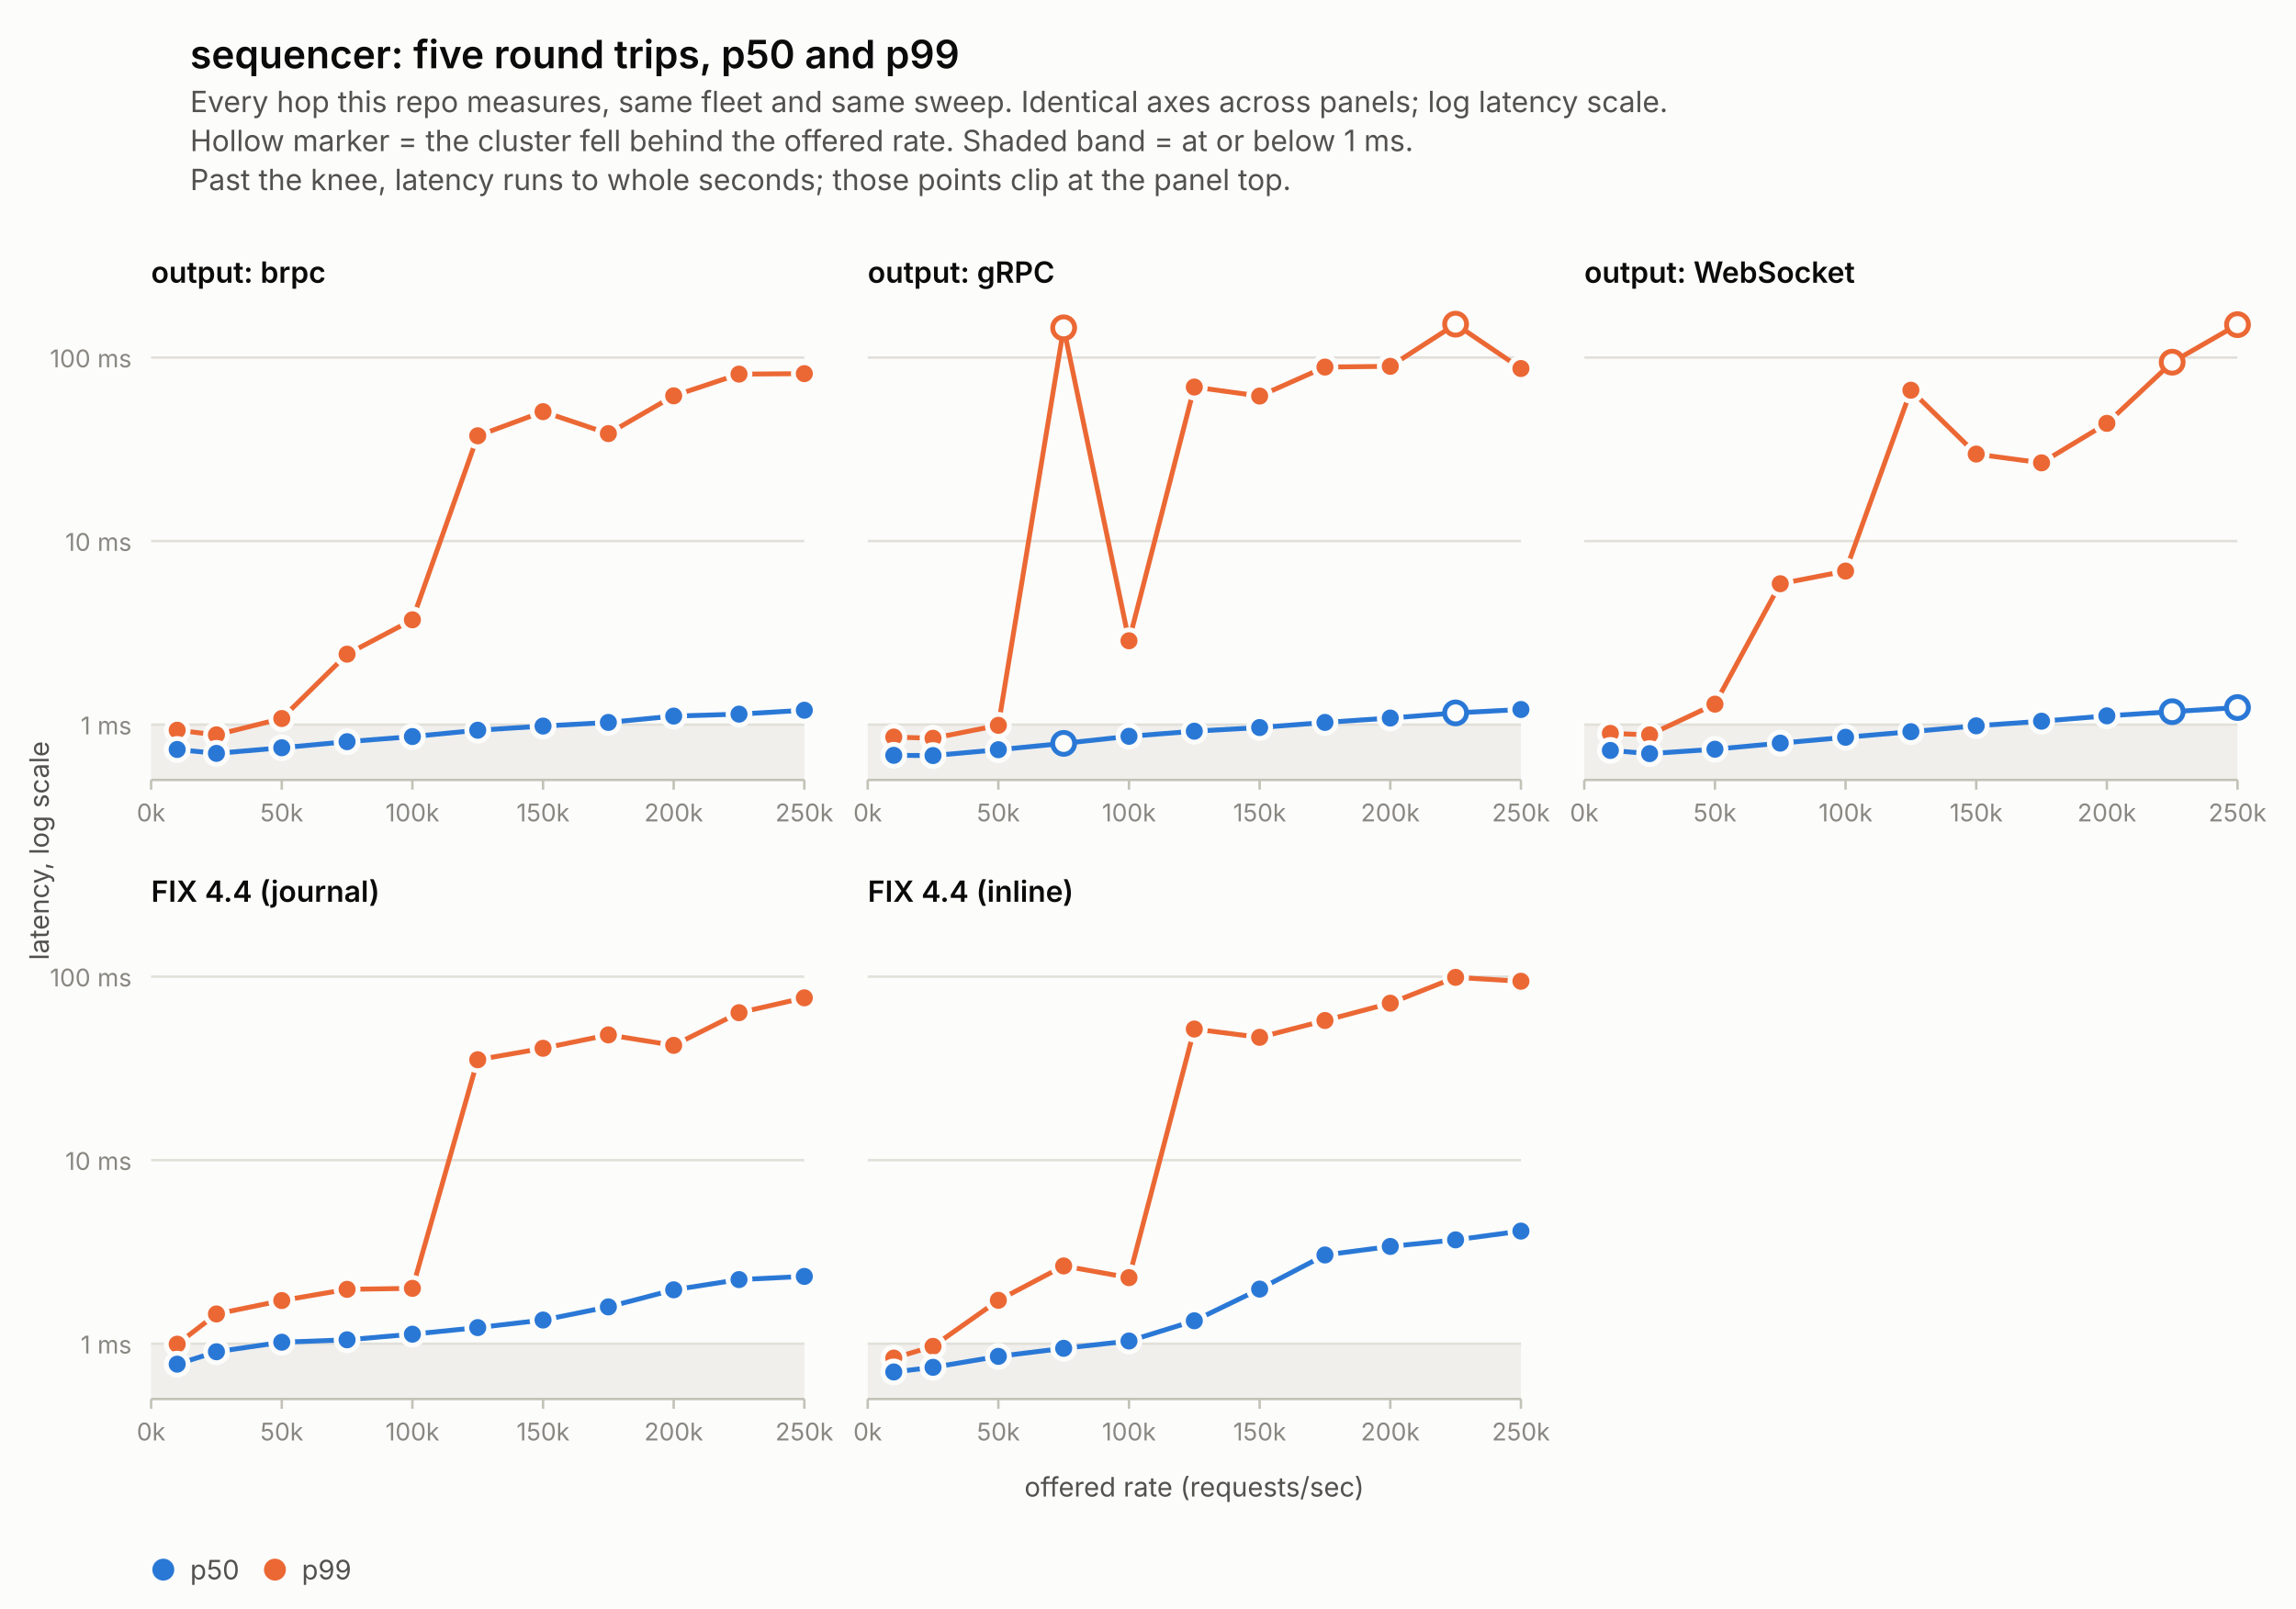
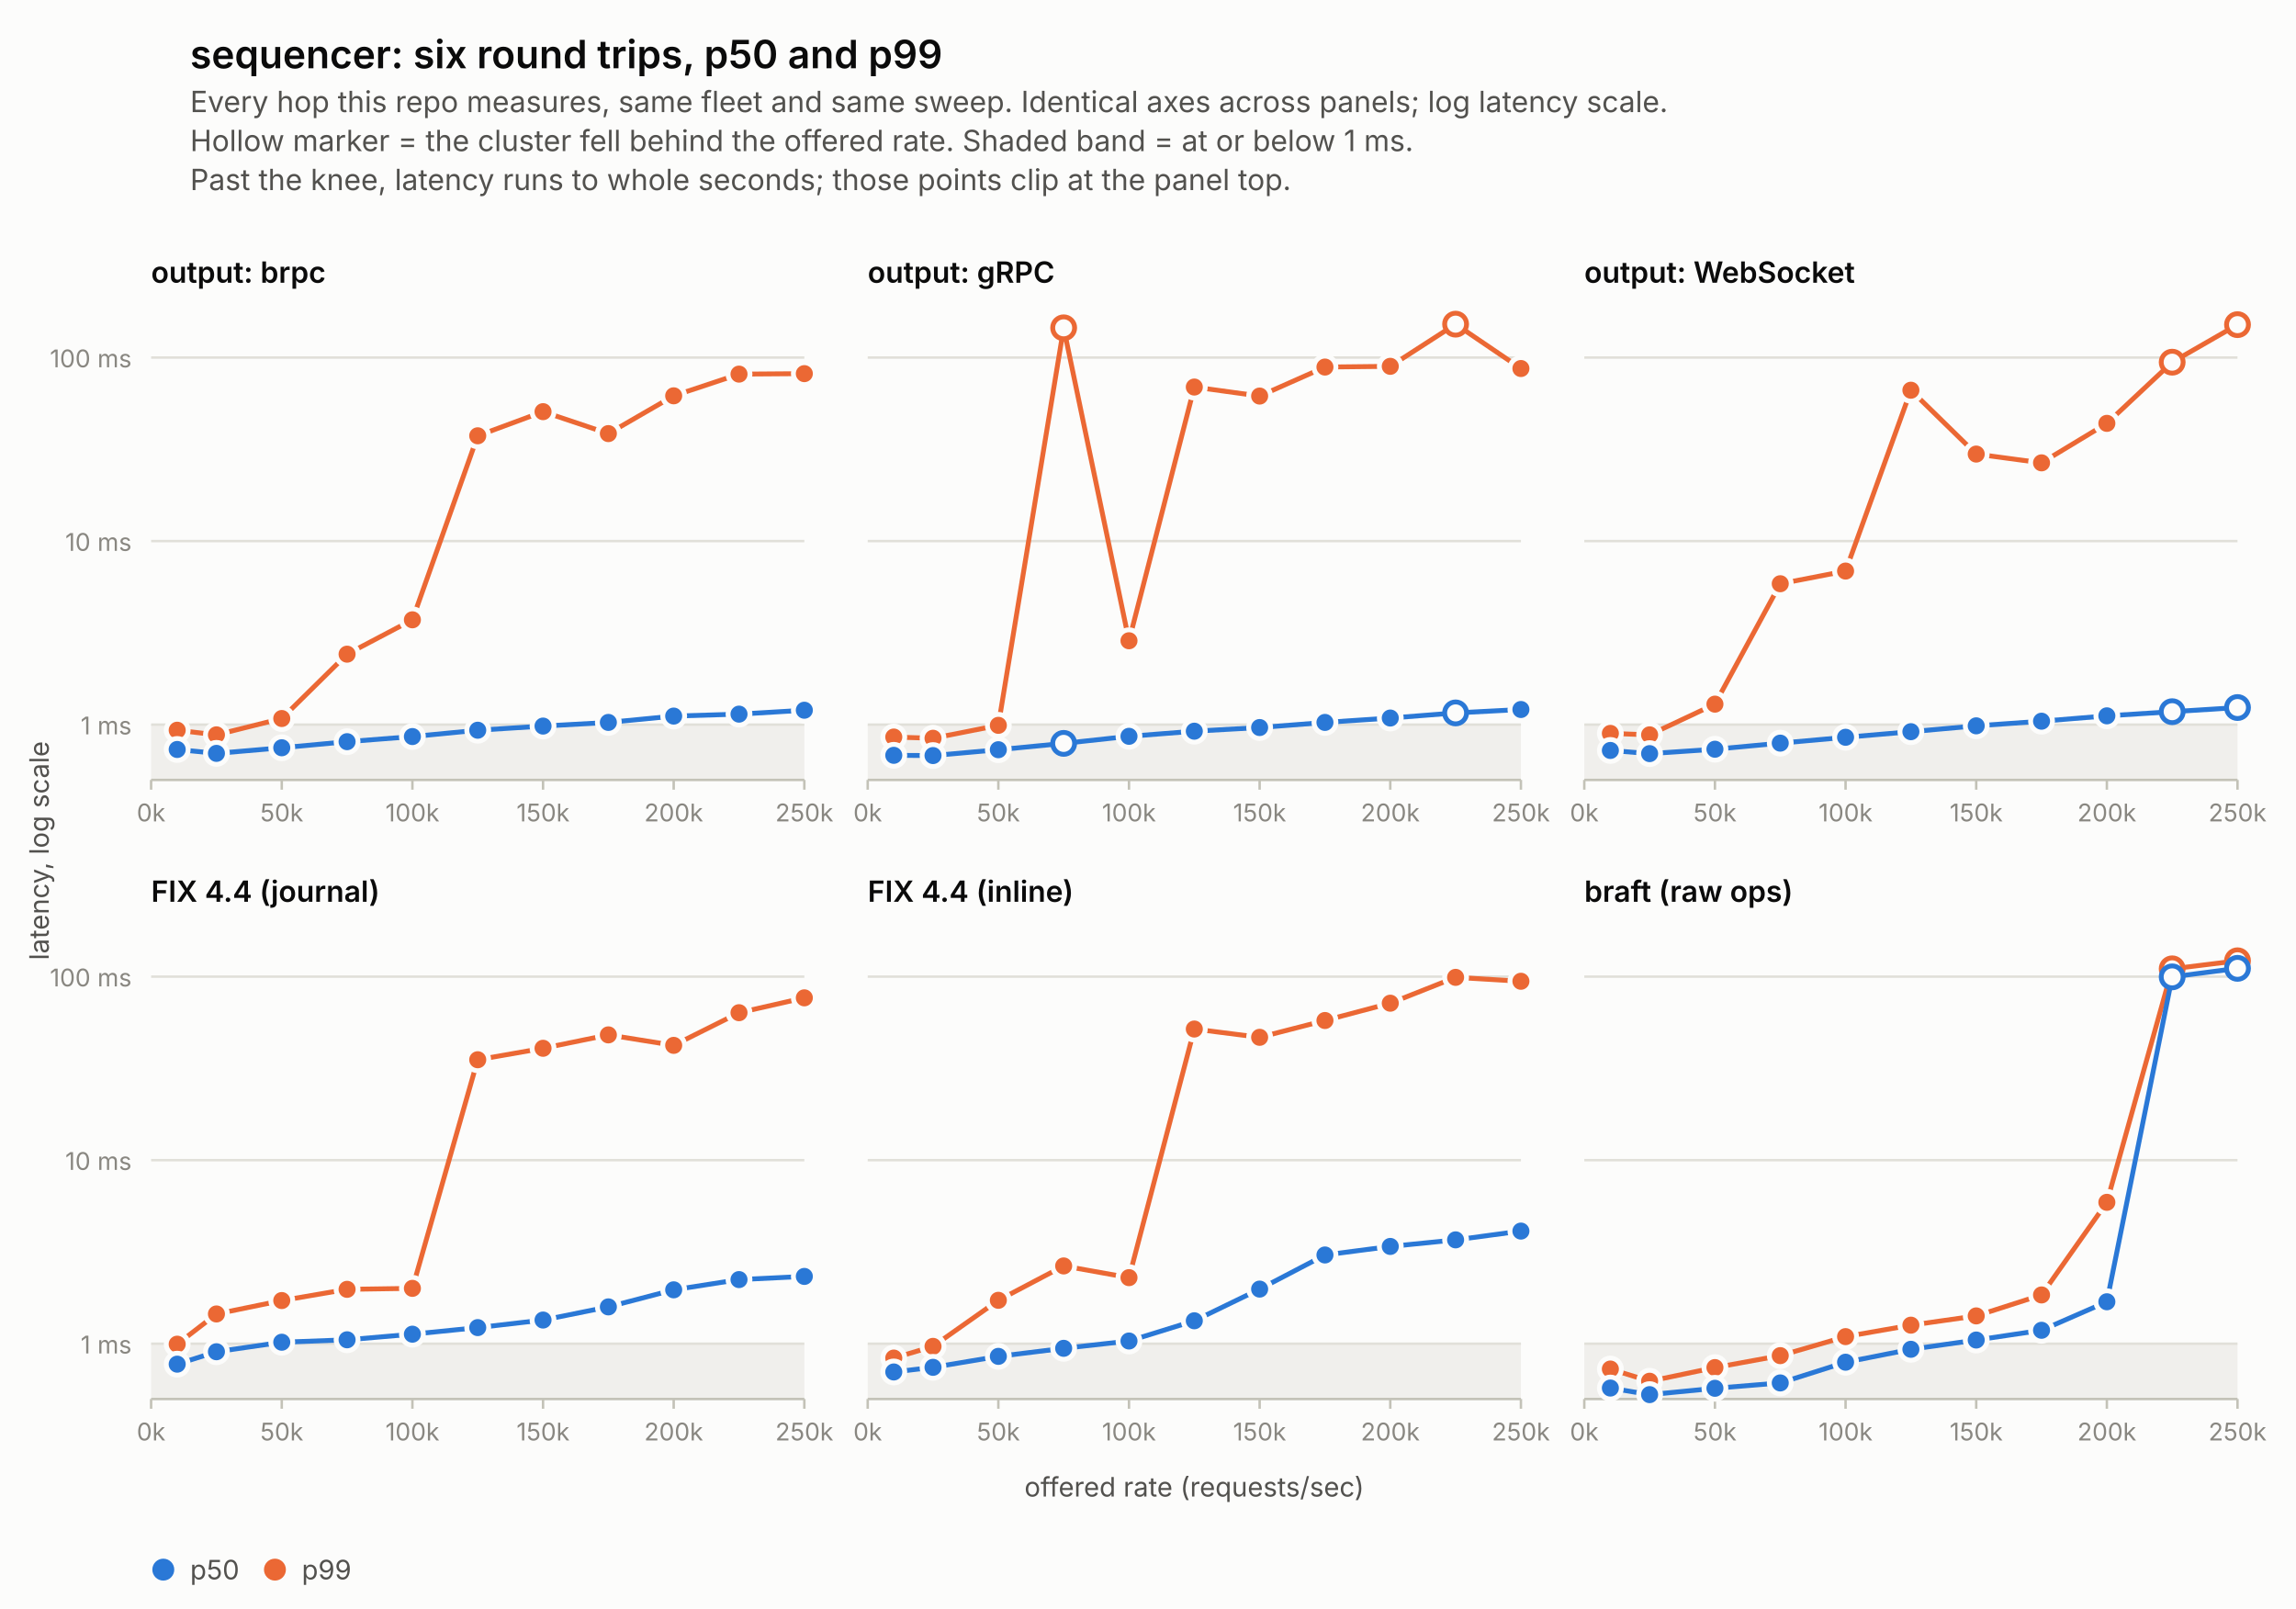
- <svg xmlns="http://www.w3.org/2000/svg" width="942" height="660" viewBox="0 0 942 660" font-family="system-ui,-apple-system,&quot;Segoe UI&quot;,sans-serif" role="img" aria-label="sequencer: five round trips, p50 and p99">
+ <svg xmlns="http://www.w3.org/2000/svg" width="942" height="660" viewBox="0 0 942 660" font-family="system-ui,-apple-system,&quot;Segoe UI&quot;,sans-serif" role="img" aria-label="sequencer: six round trips, p50 and p99">
  <rect width="942" height="660" fill="#fcfcfb" />
-   <text x="78" y="28" font-size="16" font-weight="600" fill="#0b0b0b">sequencer: five round trips, p50 and p99</text>
+   <text x="78" y="28" font-size="16" font-weight="600" fill="#0b0b0b">sequencer: six round trips, p50 and p99</text>
  <text x="78" y="46" font-size="12" fill="#52514e">Every hop this repo measures, same fleet and same sweep. Identical axes across panels; log latency scale.</text>
  <text x="78" y="62" font-size="12" fill="#52514e">Hollow marker = the cluster fell behind the offered rate. Shaded band = at or below 1 ms.</text>
  <text x="78" y="78" font-size="12" fill="#52514e">Past the knee, latency runs to whole seconds; those points clip at the panel top.</text>
  <defs>
    <clipPath id="pan0">
      <rect x="56" y="118" width="280" height="208" />
    </clipPath>
    <clipPath id="pan1">
      <rect x="350" y="118" width="280" height="208" />
    </clipPath>
    <clipPath id="pan2">
      <rect x="644" y="118" width="280" height="208" />
    </clipPath>
    <clipPath id="pan3">
      <rect x="56" y="372" width="280" height="208" />
    </clipPath>
    <clipPath id="pan4">
      <rect x="350" y="372" width="280" height="208" />
+     </clipPath>
+     <clipPath id="pan5">
+       <rect x="644" y="372" width="280" height="208" />
    </clipPath>
  </defs>
  <rect x="62" y="297.3" width="268" height="22.7" fill="#f0efec" />
  <line x1="62" y1="297.3" x2="330" y2="297.3" stroke="#e1e0d9" stroke-width="1" />
  <text x="54" y="301.3" font-size="10" fill="#898781" text-anchor="end">1 ms</text>
  <line x1="62" y1="222.0" x2="330" y2="222.0" stroke="#e1e0d9" stroke-width="1" />
  <text x="54" y="226.0" font-size="10" fill="#898781" text-anchor="end">10 ms</text>
  <line x1="62" y1="146.7" x2="330" y2="146.7" stroke="#e1e0d9" stroke-width="1" />
  <text x="54" y="150.7" font-size="10" fill="#898781" text-anchor="end">100 ms</text>
  <line x1="62" y1="320" x2="330" y2="320" stroke="#c3c2b7" stroke-width="1" />
  <line x1="62.0" y1="320" x2="62.0" y2="324" stroke="#c3c2b7" stroke-width="1" />
  <text x="62.0" y="337" font-size="10" fill="#898781" text-anchor="middle">0k</text>
  <line x1="115.6" y1="320" x2="115.6" y2="324" stroke="#c3c2b7" stroke-width="1" />
  <text x="115.6" y="337" font-size="10" fill="#898781" text-anchor="middle">50k</text>
  <line x1="169.2" y1="320" x2="169.2" y2="324" stroke="#c3c2b7" stroke-width="1" />
  <text x="169.2" y="337" font-size="10" fill="#898781" text-anchor="middle">100k</text>
  <line x1="222.8" y1="320" x2="222.8" y2="324" stroke="#c3c2b7" stroke-width="1" />
  <text x="222.8" y="337" font-size="10" fill="#898781" text-anchor="middle">150k</text>
  <line x1="276.4" y1="320" x2="276.4" y2="324" stroke="#c3c2b7" stroke-width="1" />
  <text x="276.4" y="337" font-size="10" fill="#898781" text-anchor="middle">200k</text>
  <line x1="330.0" y1="320" x2="330.0" y2="324" stroke="#c3c2b7" stroke-width="1" />
  <text x="330.0" y="337" font-size="10" fill="#898781" text-anchor="middle">250k</text>
  <text x="62" y="116" font-size="12" font-weight="600" fill="#0b0b0b">output: brpc</text>
  <g clip-path="url(#pan0)">
    <path d="M72.7,299.6 L88.8,301.5 L115.6,294.8 L142.4,268.4 L169.2,254.3 L196.0,178.8 L222.8,168.9 L249.6,177.9 L276.4,162.4 L303.2,153.5 L330.0,153.3" fill="none" stroke="#eb6834" stroke-width="2" stroke-linejoin="round" stroke-linecap="round" />
    <circle cx="72.7" cy="299.6" r="4.5" fill="#eb6834" stroke="#fcfcfb" stroke-width="2" />
    <circle cx="88.8" cy="301.5" r="4.5" fill="#eb6834" stroke="#fcfcfb" stroke-width="2" />
    <circle cx="115.6" cy="294.8" r="4.5" fill="#eb6834" stroke="#fcfcfb" stroke-width="2" />
    <circle cx="142.4" cy="268.4" r="4.5" fill="#eb6834" stroke="#fcfcfb" stroke-width="2" />
    <circle cx="169.2" cy="254.3" r="4.5" fill="#eb6834" stroke="#fcfcfb" stroke-width="2" />
    <circle cx="196.0" cy="178.8" r="4.5" fill="#eb6834" stroke="#fcfcfb" stroke-width="2" />
    <circle cx="222.8" cy="168.9" r="4.5" fill="#eb6834" stroke="#fcfcfb" stroke-width="2" />
    <circle cx="249.6" cy="177.9" r="4.5" fill="#eb6834" stroke="#fcfcfb" stroke-width="2" />
    <circle cx="276.4" cy="162.4" r="4.5" fill="#eb6834" stroke="#fcfcfb" stroke-width="2" />
    <circle cx="303.2" cy="153.5" r="4.5" fill="#eb6834" stroke="#fcfcfb" stroke-width="2" />
    <circle cx="330.0" cy="153.3" r="4.5" fill="#eb6834" stroke="#fcfcfb" stroke-width="2" />
    <path d="M72.7,307.5 L88.8,309.1 L115.6,306.8 L142.4,304.3 L169.2,302.2 L196.0,299.6 L222.8,297.9 L249.6,296.4 L276.4,293.8 L303.2,293.0 L330.0,291.4" fill="none" stroke="#2a78d6" stroke-width="2" stroke-linejoin="round" stroke-linecap="round" />
    <circle cx="72.7" cy="307.5" r="4.5" fill="#2a78d6" stroke="#fcfcfb" stroke-width="2" />
    <circle cx="88.8" cy="309.1" r="4.5" fill="#2a78d6" stroke="#fcfcfb" stroke-width="2" />
    <circle cx="115.6" cy="306.8" r="4.5" fill="#2a78d6" stroke="#fcfcfb" stroke-width="2" />
    <circle cx="142.4" cy="304.3" r="4.5" fill="#2a78d6" stroke="#fcfcfb" stroke-width="2" />
    <circle cx="169.2" cy="302.2" r="4.5" fill="#2a78d6" stroke="#fcfcfb" stroke-width="2" />
    <circle cx="196.0" cy="299.6" r="4.5" fill="#2a78d6" stroke="#fcfcfb" stroke-width="2" />
    <circle cx="222.8" cy="297.9" r="4.5" fill="#2a78d6" stroke="#fcfcfb" stroke-width="2" />
    <circle cx="249.6" cy="296.4" r="4.5" fill="#2a78d6" stroke="#fcfcfb" stroke-width="2" />
    <circle cx="276.4" cy="293.8" r="4.5" fill="#2a78d6" stroke="#fcfcfb" stroke-width="2" />
    <circle cx="303.2" cy="293.0" r="4.5" fill="#2a78d6" stroke="#fcfcfb" stroke-width="2" />
    <circle cx="330.0" cy="291.4" r="4.5" fill="#2a78d6" stroke="#fcfcfb" stroke-width="2" />
  </g>
  <rect x="356" y="297.3" width="268" height="22.7" fill="#f0efec" />
  <line x1="356" y1="297.3" x2="624" y2="297.3" stroke="#e1e0d9" stroke-width="1" />
  <line x1="356" y1="222.0" x2="624" y2="222.0" stroke="#e1e0d9" stroke-width="1" />
  <line x1="356" y1="146.7" x2="624" y2="146.7" stroke="#e1e0d9" stroke-width="1" />
  <line x1="356" y1="320" x2="624" y2="320" stroke="#c3c2b7" stroke-width="1" />
  <line x1="356.0" y1="320" x2="356.0" y2="324" stroke="#c3c2b7" stroke-width="1" />
  <text x="356.0" y="337" font-size="10" fill="#898781" text-anchor="middle">0k</text>
  <line x1="409.6" y1="320" x2="409.6" y2="324" stroke="#c3c2b7" stroke-width="1" />
  <text x="409.6" y="337" font-size="10" fill="#898781" text-anchor="middle">50k</text>
  <line x1="463.2" y1="320" x2="463.2" y2="324" stroke="#c3c2b7" stroke-width="1" />
  <text x="463.2" y="337" font-size="10" fill="#898781" text-anchor="middle">100k</text>
  <line x1="516.8" y1="320" x2="516.8" y2="324" stroke="#c3c2b7" stroke-width="1" />
  <text x="516.8" y="337" font-size="10" fill="#898781" text-anchor="middle">150k</text>
  <line x1="570.4" y1="320" x2="570.4" y2="324" stroke="#c3c2b7" stroke-width="1" />
  <text x="570.4" y="337" font-size="10" fill="#898781" text-anchor="middle">200k</text>
  <line x1="624.0" y1="320" x2="624.0" y2="324" stroke="#c3c2b7" stroke-width="1" />
  <text x="624.0" y="337" font-size="10" fill="#898781" text-anchor="middle">250k</text>
  <text x="356" y="116" font-size="12" font-weight="600" fill="#0b0b0b">output: gRPC</text>
  <g clip-path="url(#pan1)">
    <path d="M366.7,302.4 L382.8,302.9 L409.6,297.6 L436.4,134.5 L463.2,262.9 L490.0,158.8 L516.8,162.5 L543.6,150.6 L570.4,150.3 L597.2,133.0 L624.0,151.2" fill="none" stroke="#eb6834" stroke-width="2" stroke-linejoin="round" stroke-linecap="round" />
    <circle cx="366.7" cy="302.4" r="4.5" fill="#eb6834" stroke="#fcfcfb" stroke-width="2" />
    <circle cx="382.8" cy="302.9" r="4.5" fill="#eb6834" stroke="#fcfcfb" stroke-width="2" />
    <circle cx="409.6" cy="297.6" r="4.5" fill="#eb6834" stroke="#fcfcfb" stroke-width="2" />
    <circle cx="436.4" cy="134.5" r="4.5" fill="#fcfcfb" stroke="#eb6834" stroke-width="2" />
    <circle cx="463.2" cy="262.9" r="4.5" fill="#eb6834" stroke="#fcfcfb" stroke-width="2" />
    <circle cx="490.0" cy="158.8" r="4.5" fill="#eb6834" stroke="#fcfcfb" stroke-width="2" />
    <circle cx="516.8" cy="162.5" r="4.5" fill="#eb6834" stroke="#fcfcfb" stroke-width="2" />
    <circle cx="543.6" cy="150.6" r="4.5" fill="#eb6834" stroke="#fcfcfb" stroke-width="2" />
    <circle cx="570.4" cy="150.3" r="4.5" fill="#eb6834" stroke="#fcfcfb" stroke-width="2" />
    <circle cx="597.2" cy="133.0" r="4.5" fill="#fcfcfb" stroke="#eb6834" stroke-width="2" />
    <circle cx="624.0" cy="151.2" r="4.5" fill="#eb6834" stroke="#fcfcfb" stroke-width="2" />
    <path d="M366.7,309.9 L382.8,310.0 L409.6,307.6 L436.4,305.0 L463.2,302.1 L490.0,300.0 L516.8,298.5 L543.6,296.4 L570.4,294.6 L597.2,292.5 L624.0,291.1" fill="none" stroke="#2a78d6" stroke-width="2" stroke-linejoin="round" stroke-linecap="round" />
    <circle cx="366.7" cy="309.9" r="4.5" fill="#2a78d6" stroke="#fcfcfb" stroke-width="2" />
    <circle cx="382.8" cy="310.0" r="4.5" fill="#2a78d6" stroke="#fcfcfb" stroke-width="2" />
    <circle cx="409.6" cy="307.6" r="4.5" fill="#2a78d6" stroke="#fcfcfb" stroke-width="2" />
    <circle cx="436.4" cy="305.0" r="4.5" fill="#fcfcfb" stroke="#2a78d6" stroke-width="2" />
    <circle cx="463.2" cy="302.1" r="4.5" fill="#2a78d6" stroke="#fcfcfb" stroke-width="2" />
    <circle cx="490.0" cy="300.0" r="4.5" fill="#2a78d6" stroke="#fcfcfb" stroke-width="2" />
    <circle cx="516.8" cy="298.5" r="4.5" fill="#2a78d6" stroke="#fcfcfb" stroke-width="2" />
    <circle cx="543.6" cy="296.4" r="4.5" fill="#2a78d6" stroke="#fcfcfb" stroke-width="2" />
    <circle cx="570.4" cy="294.6" r="4.5" fill="#2a78d6" stroke="#fcfcfb" stroke-width="2" />
    <circle cx="597.2" cy="292.5" r="4.5" fill="#fcfcfb" stroke="#2a78d6" stroke-width="2" />
    <circle cx="624.0" cy="291.1" r="4.5" fill="#2a78d6" stroke="#fcfcfb" stroke-width="2" />
  </g>
  <rect x="650" y="297.3" width="268" height="22.7" fill="#f0efec" />
  <line x1="650" y1="297.3" x2="918" y2="297.3" stroke="#e1e0d9" stroke-width="1" />
  <line x1="650" y1="222.0" x2="918" y2="222.0" stroke="#e1e0d9" stroke-width="1" />
  <line x1="650" y1="146.7" x2="918" y2="146.7" stroke="#e1e0d9" stroke-width="1" />
  <line x1="650" y1="320" x2="918" y2="320" stroke="#c3c2b7" stroke-width="1" />
  <line x1="650.0" y1="320" x2="650.0" y2="324" stroke="#c3c2b7" stroke-width="1" />
  <text x="650.0" y="337" font-size="10" fill="#898781" text-anchor="middle">0k</text>
  <line x1="703.6" y1="320" x2="703.6" y2="324" stroke="#c3c2b7" stroke-width="1" />
  <text x="703.6" y="337" font-size="10" fill="#898781" text-anchor="middle">50k</text>
  <line x1="757.2" y1="320" x2="757.2" y2="324" stroke="#c3c2b7" stroke-width="1" />
  <text x="757.2" y="337" font-size="10" fill="#898781" text-anchor="middle">100k</text>
  <line x1="810.8" y1="320" x2="810.8" y2="324" stroke="#c3c2b7" stroke-width="1" />
  <text x="810.8" y="337" font-size="10" fill="#898781" text-anchor="middle">150k</text>
  <line x1="864.4" y1="320" x2="864.4" y2="324" stroke="#c3c2b7" stroke-width="1" />
  <text x="864.4" y="337" font-size="10" fill="#898781" text-anchor="middle">200k</text>
  <line x1="918.0" y1="320" x2="918.0" y2="324" stroke="#c3c2b7" stroke-width="1" />
  <text x="918.0" y="337" font-size="10" fill="#898781" text-anchor="middle">250k</text>
  <text x="650" y="116" font-size="12" font-weight="600" fill="#0b0b0b">output: WebSocket</text>
  <g clip-path="url(#pan2)">
    <path d="M660.7,300.9 L676.8,301.5 L703.6,288.9 L730.4,239.5 L757.2,234.3 L784.0,160.1 L810.8,186.3 L837.6,189.9 L864.4,173.7 L891.2,148.6 L918.0,133.2" fill="none" stroke="#eb6834" stroke-width="2" stroke-linejoin="round" stroke-linecap="round" />
    <circle cx="660.7" cy="300.9" r="4.5" fill="#eb6834" stroke="#fcfcfb" stroke-width="2" />
    <circle cx="676.8" cy="301.5" r="4.5" fill="#eb6834" stroke="#fcfcfb" stroke-width="2" />
    <circle cx="703.6" cy="288.9" r="4.5" fill="#eb6834" stroke="#fcfcfb" stroke-width="2" />
    <circle cx="730.4" cy="239.5" r="4.5" fill="#eb6834" stroke="#fcfcfb" stroke-width="2" />
    <circle cx="757.2" cy="234.3" r="4.5" fill="#eb6834" stroke="#fcfcfb" stroke-width="2" />
    <circle cx="784.0" cy="160.1" r="4.5" fill="#eb6834" stroke="#fcfcfb" stroke-width="2" />
    <circle cx="810.8" cy="186.3" r="4.5" fill="#eb6834" stroke="#fcfcfb" stroke-width="2" />
    <circle cx="837.6" cy="189.9" r="4.5" fill="#eb6834" stroke="#fcfcfb" stroke-width="2" />
    <circle cx="864.4" cy="173.7" r="4.5" fill="#eb6834" stroke="#fcfcfb" stroke-width="2" />
    <circle cx="891.2" cy="148.6" r="4.5" fill="#fcfcfb" stroke="#eb6834" stroke-width="2" />
    <circle cx="918.0" cy="133.2" r="4.5" fill="#fcfcfb" stroke="#eb6834" stroke-width="2" />
    <path d="M660.7,307.9 L676.8,309.2 L703.6,307.4 L730.4,304.9 L757.2,302.5 L784.0,300.2 L810.8,297.8 L837.6,295.9 L864.4,293.7 L891.2,292.0 L918.0,290.3" fill="none" stroke="#2a78d6" stroke-width="2" stroke-linejoin="round" stroke-linecap="round" />
    <circle cx="660.7" cy="307.9" r="4.5" fill="#2a78d6" stroke="#fcfcfb" stroke-width="2" />
    <circle cx="676.8" cy="309.2" r="4.5" fill="#2a78d6" stroke="#fcfcfb" stroke-width="2" />
    <circle cx="703.6" cy="307.4" r="4.5" fill="#2a78d6" stroke="#fcfcfb" stroke-width="2" />
    <circle cx="730.4" cy="304.9" r="4.5" fill="#2a78d6" stroke="#fcfcfb" stroke-width="2" />
    <circle cx="757.2" cy="302.5" r="4.5" fill="#2a78d6" stroke="#fcfcfb" stroke-width="2" />
    <circle cx="784.0" cy="300.2" r="4.5" fill="#2a78d6" stroke="#fcfcfb" stroke-width="2" />
    <circle cx="810.8" cy="297.8" r="4.5" fill="#2a78d6" stroke="#fcfcfb" stroke-width="2" />
    <circle cx="837.6" cy="295.9" r="4.5" fill="#2a78d6" stroke="#fcfcfb" stroke-width="2" />
    <circle cx="864.4" cy="293.7" r="4.5" fill="#2a78d6" stroke="#fcfcfb" stroke-width="2" />
    <circle cx="891.2" cy="292.0" r="4.5" fill="#fcfcfb" stroke="#2a78d6" stroke-width="2" />
    <circle cx="918.0" cy="290.3" r="4.5" fill="#fcfcfb" stroke="#2a78d6" stroke-width="2" />
  </g>
  <rect x="62" y="551.3" width="268" height="22.7" fill="#f0efec" />
  <line x1="62" y1="551.3" x2="330" y2="551.3" stroke="#e1e0d9" stroke-width="1" />
  <text x="54" y="555.3" font-size="10" fill="#898781" text-anchor="end">1 ms</text>
  <line x1="62" y1="476.0" x2="330" y2="476.0" stroke="#e1e0d9" stroke-width="1" />
  <text x="54" y="480.0" font-size="10" fill="#898781" text-anchor="end">10 ms</text>
  <line x1="62" y1="400.7" x2="330" y2="400.7" stroke="#e1e0d9" stroke-width="1" />
  <text x="54" y="404.7" font-size="10" fill="#898781" text-anchor="end">100 ms</text>
  <line x1="62" y1="574" x2="330" y2="574" stroke="#c3c2b7" stroke-width="1" />
  <line x1="62.0" y1="574" x2="62.0" y2="578" stroke="#c3c2b7" stroke-width="1" />
  <text x="62.0" y="591" font-size="10" fill="#898781" text-anchor="middle">0k</text>
  <line x1="115.6" y1="574" x2="115.6" y2="578" stroke="#c3c2b7" stroke-width="1" />
  <text x="115.6" y="591" font-size="10" fill="#898781" text-anchor="middle">50k</text>
  <line x1="169.2" y1="574" x2="169.2" y2="578" stroke="#c3c2b7" stroke-width="1" />
  <text x="169.2" y="591" font-size="10" fill="#898781" text-anchor="middle">100k</text>
  <line x1="222.8" y1="574" x2="222.8" y2="578" stroke="#c3c2b7" stroke-width="1" />
  <text x="222.8" y="591" font-size="10" fill="#898781" text-anchor="middle">150k</text>
  <line x1="276.4" y1="574" x2="276.4" y2="578" stroke="#c3c2b7" stroke-width="1" />
  <text x="276.4" y="591" font-size="10" fill="#898781" text-anchor="middle">200k</text>
  <line x1="330.0" y1="574" x2="330.0" y2="578" stroke="#c3c2b7" stroke-width="1" />
  <text x="330.0" y="591" font-size="10" fill="#898781" text-anchor="middle">250k</text>
  <text x="62" y="370" font-size="12" font-weight="600" fill="#0b0b0b">FIX 4.4 (journal)</text>
  <g clip-path="url(#pan3)">
    <path d="M72.7,551.5 L88.8,539.1 L115.6,533.6 L142.4,529.0 L169.2,528.6 L196.0,434.8 L222.8,430.1 L249.6,424.6 L276.4,428.9 L303.2,415.5 L330.0,409.4" fill="none" stroke="#eb6834" stroke-width="2" stroke-linejoin="round" stroke-linecap="round" />
    <circle cx="72.7" cy="551.5" r="4.5" fill="#eb6834" stroke="#fcfcfb" stroke-width="2" />
    <circle cx="88.8" cy="539.1" r="4.5" fill="#eb6834" stroke="#fcfcfb" stroke-width="2" />
    <circle cx="115.6" cy="533.6" r="4.5" fill="#eb6834" stroke="#fcfcfb" stroke-width="2" />
    <circle cx="142.4" cy="529.0" r="4.5" fill="#eb6834" stroke="#fcfcfb" stroke-width="2" />
    <circle cx="169.2" cy="528.6" r="4.5" fill="#eb6834" stroke="#fcfcfb" stroke-width="2" />
    <circle cx="196.0" cy="434.8" r="4.5" fill="#eb6834" stroke="#fcfcfb" stroke-width="2" />
    <circle cx="222.8" cy="430.1" r="4.5" fill="#eb6834" stroke="#fcfcfb" stroke-width="2" />
    <circle cx="249.6" cy="424.6" r="4.5" fill="#eb6834" stroke="#fcfcfb" stroke-width="2" />
    <circle cx="276.4" cy="428.9" r="4.5" fill="#eb6834" stroke="#fcfcfb" stroke-width="2" />
    <circle cx="303.2" cy="415.5" r="4.5" fill="#eb6834" stroke="#fcfcfb" stroke-width="2" />
    <circle cx="330.0" cy="409.4" r="4.5" fill="#eb6834" stroke="#fcfcfb" stroke-width="2" />
    <path d="M72.7,559.7 L88.8,554.6 L115.6,550.7 L142.4,549.7 L169.2,547.4 L196.0,544.7 L222.8,541.6 L249.6,536.2 L276.4,529.2 L303.2,525.0 L330.0,523.7" fill="none" stroke="#2a78d6" stroke-width="2" stroke-linejoin="round" stroke-linecap="round" />
    <circle cx="72.7" cy="559.7" r="4.5" fill="#2a78d6" stroke="#fcfcfb" stroke-width="2" />
    <circle cx="88.8" cy="554.6" r="4.5" fill="#2a78d6" stroke="#fcfcfb" stroke-width="2" />
    <circle cx="115.6" cy="550.7" r="4.5" fill="#2a78d6" stroke="#fcfcfb" stroke-width="2" />
    <circle cx="142.4" cy="549.7" r="4.5" fill="#2a78d6" stroke="#fcfcfb" stroke-width="2" />
    <circle cx="169.2" cy="547.4" r="4.5" fill="#2a78d6" stroke="#fcfcfb" stroke-width="2" />
    <circle cx="196.0" cy="544.7" r="4.5" fill="#2a78d6" stroke="#fcfcfb" stroke-width="2" />
    <circle cx="222.8" cy="541.6" r="4.5" fill="#2a78d6" stroke="#fcfcfb" stroke-width="2" />
    <circle cx="249.6" cy="536.2" r="4.5" fill="#2a78d6" stroke="#fcfcfb" stroke-width="2" />
    <circle cx="276.4" cy="529.2" r="4.5" fill="#2a78d6" stroke="#fcfcfb" stroke-width="2" />
    <circle cx="303.2" cy="525.0" r="4.5" fill="#2a78d6" stroke="#fcfcfb" stroke-width="2" />
    <circle cx="330.0" cy="523.7" r="4.5" fill="#2a78d6" stroke="#fcfcfb" stroke-width="2" />
  </g>
  <rect x="356" y="551.3" width="268" height="22.7" fill="#f0efec" />
  <line x1="356" y1="551.3" x2="624" y2="551.3" stroke="#e1e0d9" stroke-width="1" />
  <line x1="356" y1="476.0" x2="624" y2="476.0" stroke="#e1e0d9" stroke-width="1" />
  <line x1="356" y1="400.7" x2="624" y2="400.7" stroke="#e1e0d9" stroke-width="1" />
  <line x1="356" y1="574" x2="624" y2="574" stroke="#c3c2b7" stroke-width="1" />
  <line x1="356.0" y1="574" x2="356.0" y2="578" stroke="#c3c2b7" stroke-width="1" />
  <text x="356.0" y="591" font-size="10" fill="#898781" text-anchor="middle">0k</text>
  <line x1="409.6" y1="574" x2="409.6" y2="578" stroke="#c3c2b7" stroke-width="1" />
  <text x="409.6" y="591" font-size="10" fill="#898781" text-anchor="middle">50k</text>
  <line x1="463.2" y1="574" x2="463.2" y2="578" stroke="#c3c2b7" stroke-width="1" />
  <text x="463.2" y="591" font-size="10" fill="#898781" text-anchor="middle">100k</text>
  <line x1="516.8" y1="574" x2="516.8" y2="578" stroke="#c3c2b7" stroke-width="1" />
  <text x="516.8" y="591" font-size="10" fill="#898781" text-anchor="middle">150k</text>
  <line x1="570.4" y1="574" x2="570.4" y2="578" stroke="#c3c2b7" stroke-width="1" />
  <text x="570.4" y="591" font-size="10" fill="#898781" text-anchor="middle">200k</text>
  <line x1="624.0" y1="574" x2="624.0" y2="578" stroke="#c3c2b7" stroke-width="1" />
  <text x="624.0" y="591" font-size="10" fill="#898781" text-anchor="middle">250k</text>
  <text x="356" y="370" font-size="12" font-weight="600" fill="#0b0b0b">FIX 4.4 (inline)</text>
  <g clip-path="url(#pan4)">
    <path d="M366.7,557.2 L382.8,552.4 L409.6,533.5 L436.4,519.4 L463.2,524.2 L490.0,422.2 L516.8,425.6 L543.6,418.7 L570.4,411.6 L597.2,401.0 L624.0,402.6" fill="none" stroke="#eb6834" stroke-width="2" stroke-linejoin="round" stroke-linecap="round" />
    <circle cx="366.7" cy="557.2" r="4.5" fill="#eb6834" stroke="#fcfcfb" stroke-width="2" />
    <circle cx="382.8" cy="552.4" r="4.5" fill="#eb6834" stroke="#fcfcfb" stroke-width="2" />
    <circle cx="409.6" cy="533.5" r="4.5" fill="#eb6834" stroke="#fcfcfb" stroke-width="2" />
    <circle cx="436.4" cy="519.4" r="4.5" fill="#eb6834" stroke="#fcfcfb" stroke-width="2" />
    <circle cx="463.2" cy="524.2" r="4.5" fill="#eb6834" stroke="#fcfcfb" stroke-width="2" />
    <circle cx="490.0" cy="422.2" r="4.5" fill="#eb6834" stroke="#fcfcfb" stroke-width="2" />
    <circle cx="516.8" cy="425.6" r="4.5" fill="#eb6834" stroke="#fcfcfb" stroke-width="2" />
    <circle cx="543.6" cy="418.7" r="4.5" fill="#eb6834" stroke="#fcfcfb" stroke-width="2" />
    <circle cx="570.4" cy="411.6" r="4.5" fill="#eb6834" stroke="#fcfcfb" stroke-width="2" />
    <circle cx="597.2" cy="401.0" r="4.5" fill="#eb6834" stroke="#fcfcfb" stroke-width="2" />
    <circle cx="624.0" cy="402.6" r="4.5" fill="#eb6834" stroke="#fcfcfb" stroke-width="2" />
    <path d="M366.7,562.9 L382.8,561.0 L409.6,556.5 L436.4,553.2 L463.2,550.2 L490.0,541.9 L516.8,528.9 L543.6,514.9 L570.4,511.4 L597.2,508.7 L624.0,505.1" fill="none" stroke="#2a78d6" stroke-width="2" stroke-linejoin="round" stroke-linecap="round" />
    <circle cx="366.7" cy="562.9" r="4.5" fill="#2a78d6" stroke="#fcfcfb" stroke-width="2" />
    <circle cx="382.8" cy="561.0" r="4.5" fill="#2a78d6" stroke="#fcfcfb" stroke-width="2" />
    <circle cx="409.6" cy="556.5" r="4.5" fill="#2a78d6" stroke="#fcfcfb" stroke-width="2" />
    <circle cx="436.4" cy="553.2" r="4.5" fill="#2a78d6" stroke="#fcfcfb" stroke-width="2" />
    <circle cx="463.2" cy="550.2" r="4.5" fill="#2a78d6" stroke="#fcfcfb" stroke-width="2" />
    <circle cx="490.0" cy="541.9" r="4.5" fill="#2a78d6" stroke="#fcfcfb" stroke-width="2" />
    <circle cx="516.8" cy="528.9" r="4.5" fill="#2a78d6" stroke="#fcfcfb" stroke-width="2" />
    <circle cx="543.6" cy="514.9" r="4.5" fill="#2a78d6" stroke="#fcfcfb" stroke-width="2" />
    <circle cx="570.4" cy="511.4" r="4.5" fill="#2a78d6" stroke="#fcfcfb" stroke-width="2" />
    <circle cx="597.2" cy="508.7" r="4.5" fill="#2a78d6" stroke="#fcfcfb" stroke-width="2" />
    <circle cx="624.0" cy="505.1" r="4.5" fill="#2a78d6" stroke="#fcfcfb" stroke-width="2" />
  </g>
+   <rect x="650" y="551.3" width="268" height="22.7" fill="#f0efec" />
+   <line x1="650" y1="551.3" x2="918" y2="551.3" stroke="#e1e0d9" stroke-width="1" />
+   <line x1="650" y1="476.0" x2="918" y2="476.0" stroke="#e1e0d9" stroke-width="1" />
+   <line x1="650" y1="400.7" x2="918" y2="400.7" stroke="#e1e0d9" stroke-width="1" />
+   <line x1="650" y1="574" x2="918" y2="574" stroke="#c3c2b7" stroke-width="1" />
+   <line x1="650.0" y1="574" x2="650.0" y2="578" stroke="#c3c2b7" stroke-width="1" />
+   <text x="650.0" y="591" font-size="10" fill="#898781" text-anchor="middle">0k</text>
+   <line x1="703.6" y1="574" x2="703.6" y2="578" stroke="#c3c2b7" stroke-width="1" />
+   <text x="703.6" y="591" font-size="10" fill="#898781" text-anchor="middle">50k</text>
+   <line x1="757.2" y1="574" x2="757.2" y2="578" stroke="#c3c2b7" stroke-width="1" />
+   <text x="757.2" y="591" font-size="10" fill="#898781" text-anchor="middle">100k</text>
+   <line x1="810.8" y1="574" x2="810.8" y2="578" stroke="#c3c2b7" stroke-width="1" />
+   <text x="810.8" y="591" font-size="10" fill="#898781" text-anchor="middle">150k</text>
+   <line x1="864.4" y1="574" x2="864.4" y2="578" stroke="#c3c2b7" stroke-width="1" />
+   <text x="864.4" y="591" font-size="10" fill="#898781" text-anchor="middle">200k</text>
+   <line x1="918.0" y1="574" x2="918.0" y2="578" stroke="#c3c2b7" stroke-width="1" />
+   <text x="918.0" y="591" font-size="10" fill="#898781" text-anchor="middle">250k</text>
+   <text x="650" y="370" font-size="12" font-weight="600" fill="#0b0b0b">braft (raw ops)</text>
+   <g clip-path="url(#pan5)">
+     <path d="M660.7,561.7 L676.8,566.7 L703.6,561.1 L730.4,556.2 L757.2,548.4 L784.0,543.7 L810.8,539.9 L837.6,531.3 L864.4,493.3 L891.2,397.5 L918.0,394.2" fill="none" stroke="#eb6834" stroke-width="2" stroke-linejoin="round" stroke-linecap="round" />
+     <circle cx="660.7" cy="561.7" r="4.5" fill="#eb6834" stroke="#fcfcfb" stroke-width="2" />
+     <circle cx="676.8" cy="566.7" r="4.5" fill="#eb6834" stroke="#fcfcfb" stroke-width="2" />
+     <circle cx="703.6" cy="561.1" r="4.5" fill="#eb6834" stroke="#fcfcfb" stroke-width="2" />
+     <circle cx="730.4" cy="556.2" r="4.5" fill="#eb6834" stroke="#fcfcfb" stroke-width="2" />
+     <circle cx="757.2" cy="548.4" r="4.5" fill="#eb6834" stroke="#fcfcfb" stroke-width="2" />
+     <circle cx="784.0" cy="543.7" r="4.5" fill="#eb6834" stroke="#fcfcfb" stroke-width="2" />
+     <circle cx="810.8" cy="539.9" r="4.5" fill="#eb6834" stroke="#fcfcfb" stroke-width="2" />
+     <circle cx="837.6" cy="531.3" r="4.5" fill="#eb6834" stroke="#fcfcfb" stroke-width="2" />
+     <circle cx="864.4" cy="493.3" r="4.5" fill="#eb6834" stroke="#fcfcfb" stroke-width="2" />
+     <circle cx="891.2" cy="397.5" r="4.5" fill="#fcfcfb" stroke="#eb6834" stroke-width="2" />
+     <circle cx="918.0" cy="394.2" r="4.5" fill="#fcfcfb" stroke="#eb6834" stroke-width="2" />
+     <path d="M660.7,569.5 L676.8,572.2 L703.6,569.6 L730.4,567.4 L757.2,558.9 L784.0,553.6 L810.8,549.8 L837.6,545.8 L864.4,534.1 L891.2,400.8 L918.0,397.3" fill="none" stroke="#2a78d6" stroke-width="2" stroke-linejoin="round" stroke-linecap="round" />
+     <circle cx="660.7" cy="569.5" r="4.5" fill="#2a78d6" stroke="#fcfcfb" stroke-width="2" />
+     <circle cx="676.8" cy="572.2" r="4.5" fill="#2a78d6" stroke="#fcfcfb" stroke-width="2" />
+     <circle cx="703.6" cy="569.6" r="4.5" fill="#2a78d6" stroke="#fcfcfb" stroke-width="2" />
+     <circle cx="730.4" cy="567.4" r="4.5" fill="#2a78d6" stroke="#fcfcfb" stroke-width="2" />
+     <circle cx="757.2" cy="558.9" r="4.5" fill="#2a78d6" stroke="#fcfcfb" stroke-width="2" />
+     <circle cx="784.0" cy="553.6" r="4.5" fill="#2a78d6" stroke="#fcfcfb" stroke-width="2" />
+     <circle cx="810.8" cy="549.8" r="4.5" fill="#2a78d6" stroke="#fcfcfb" stroke-width="2" />
+     <circle cx="837.6" cy="545.8" r="4.5" fill="#2a78d6" stroke="#fcfcfb" stroke-width="2" />
+     <circle cx="864.4" cy="534.1" r="4.5" fill="#2a78d6" stroke="#fcfcfb" stroke-width="2" />
+     <circle cx="891.2" cy="400.8" r="4.5" fill="#fcfcfb" stroke="#2a78d6" stroke-width="2" />
+     <circle cx="918.0" cy="397.3" r="4.5" fill="#fcfcfb" stroke="#2a78d6" stroke-width="2" />
+   </g>
  <text x="20" y="349" font-size="11" fill="#52514e" text-anchor="middle" transform="rotate(-90 20 349)">latency, log scale</text>
  <text x="490" y="614" font-size="11" fill="#52514e" text-anchor="middle">offered rate (requests/sec)</text>
  <circle cx="67" cy="644" r="4.5" fill="#2a78d6" />
  <text x="78" y="648" font-size="11" fill="#52514e">p50</text>
  <circle cx="112.8" cy="644" r="4.5" fill="#eb6834" />
  <text x="123.8" y="648" font-size="11" fill="#52514e">p99</text>
</svg>
